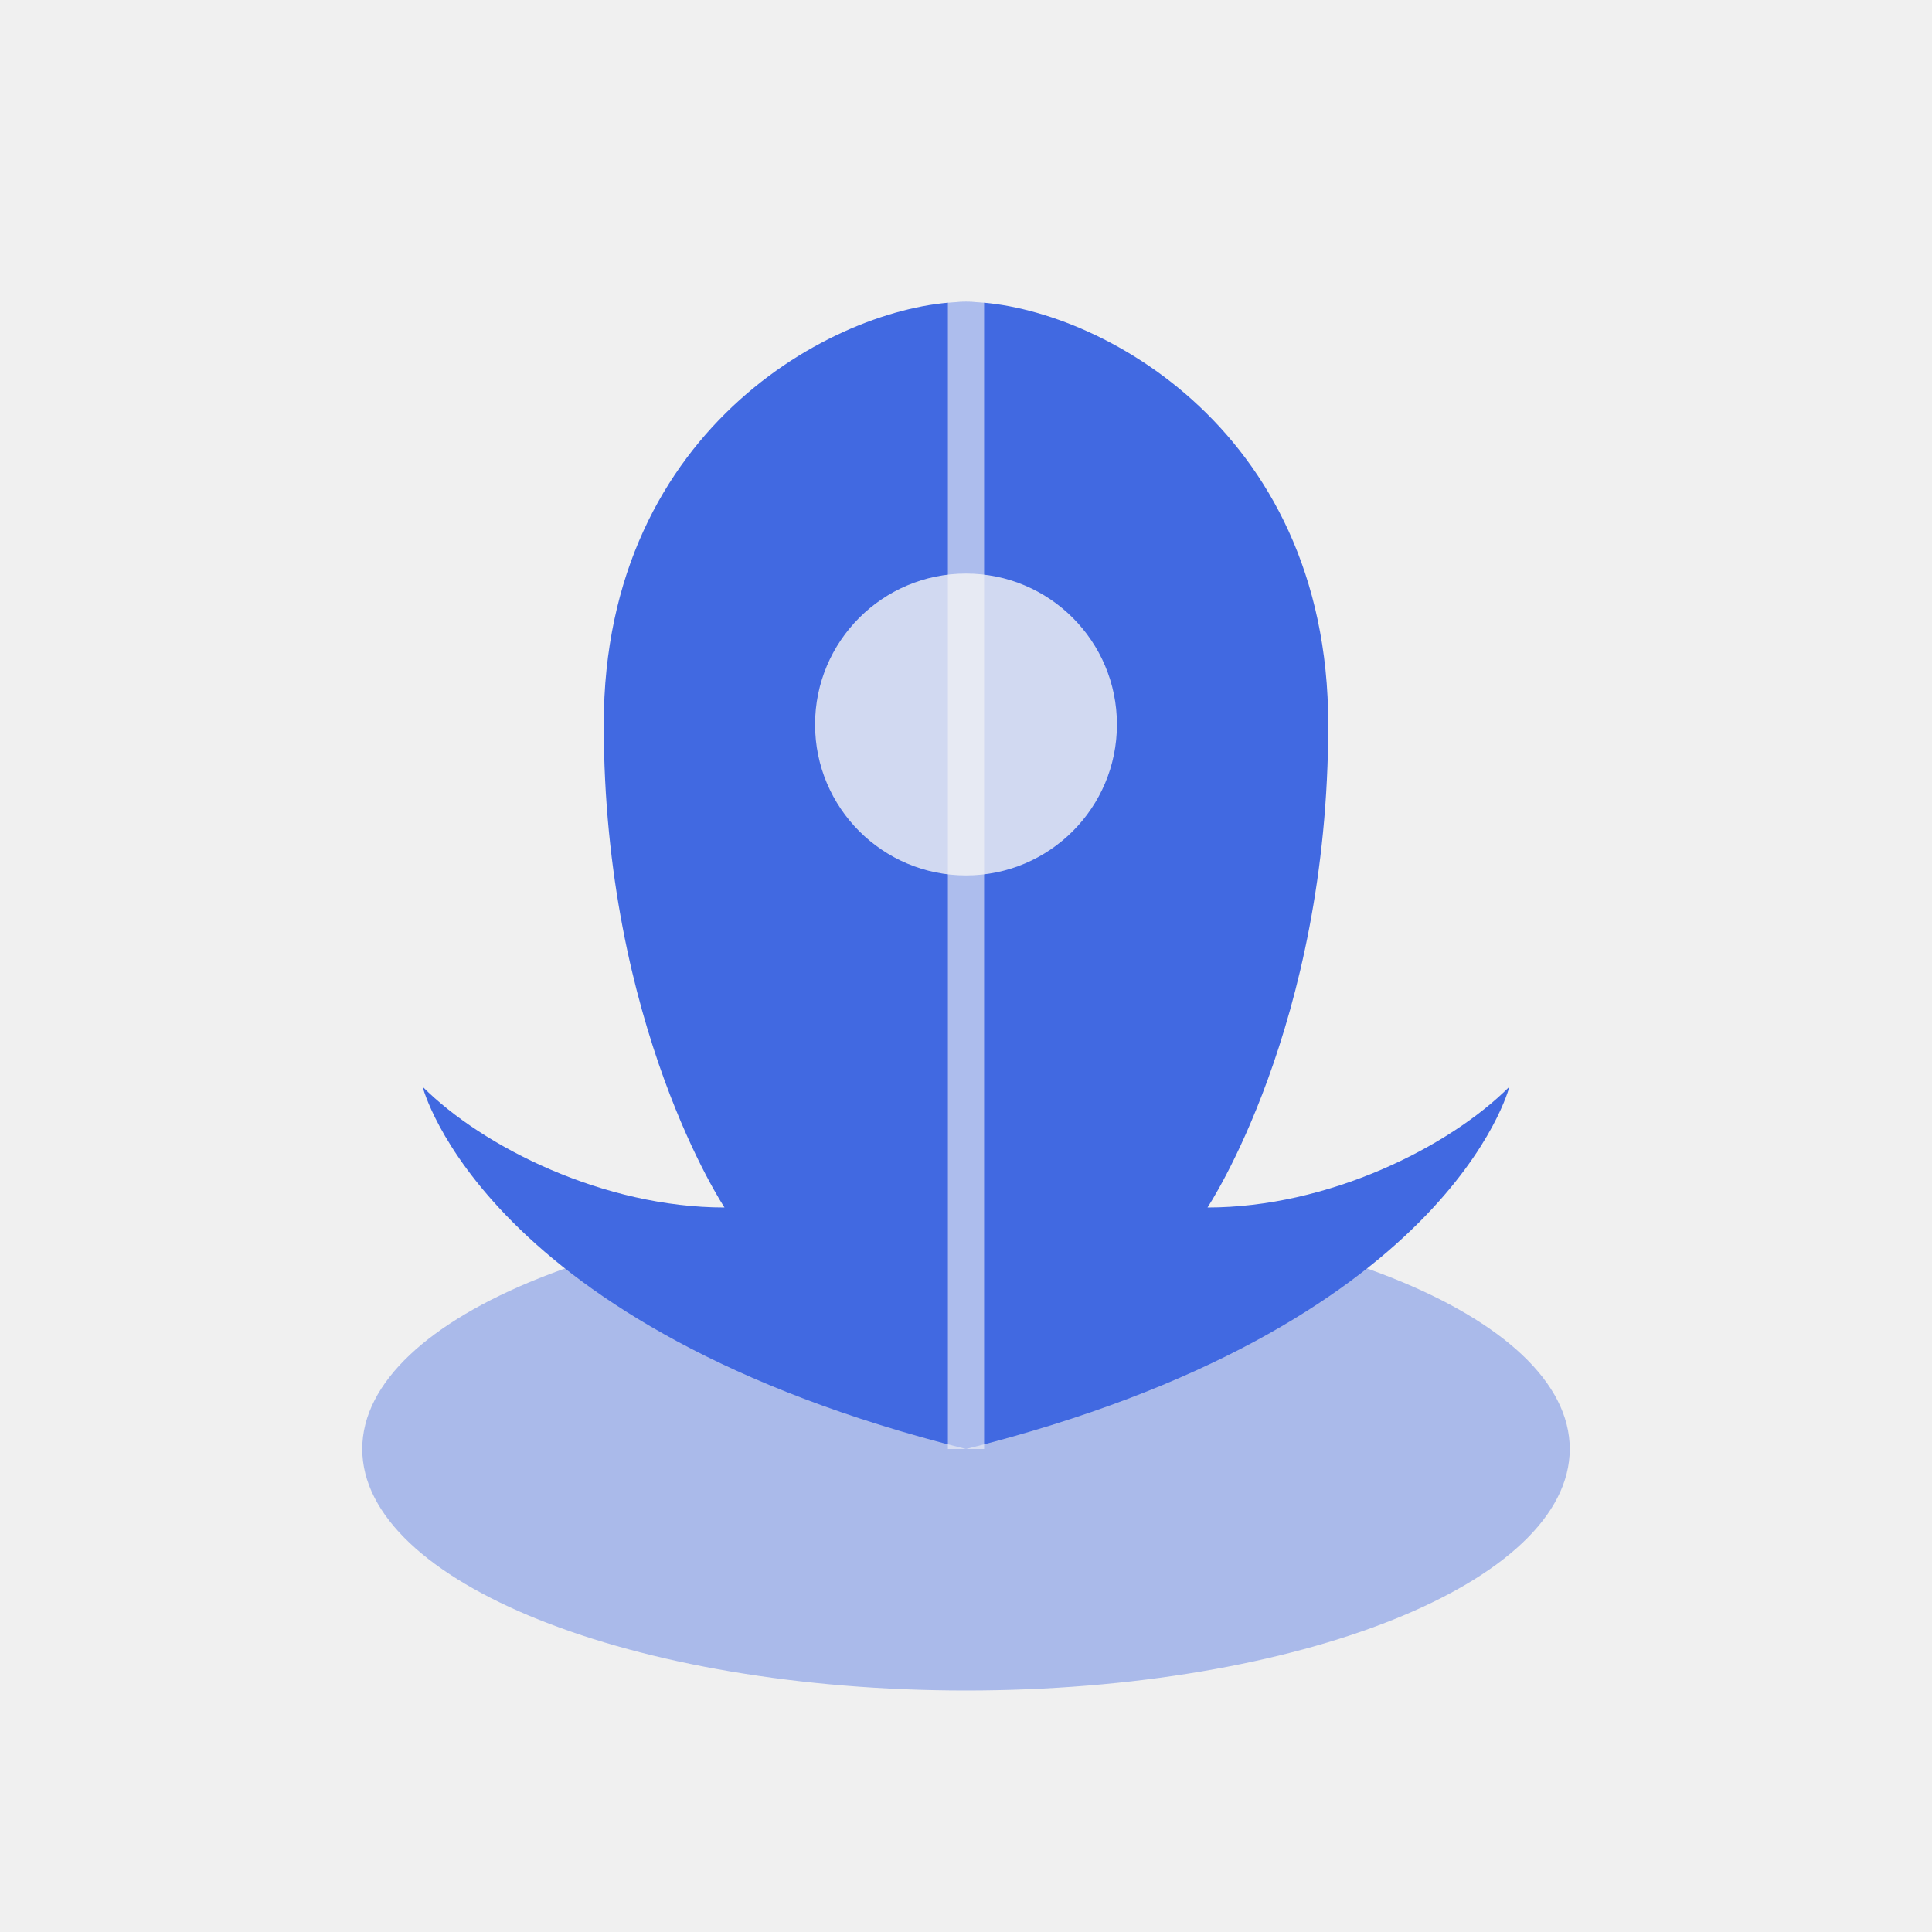
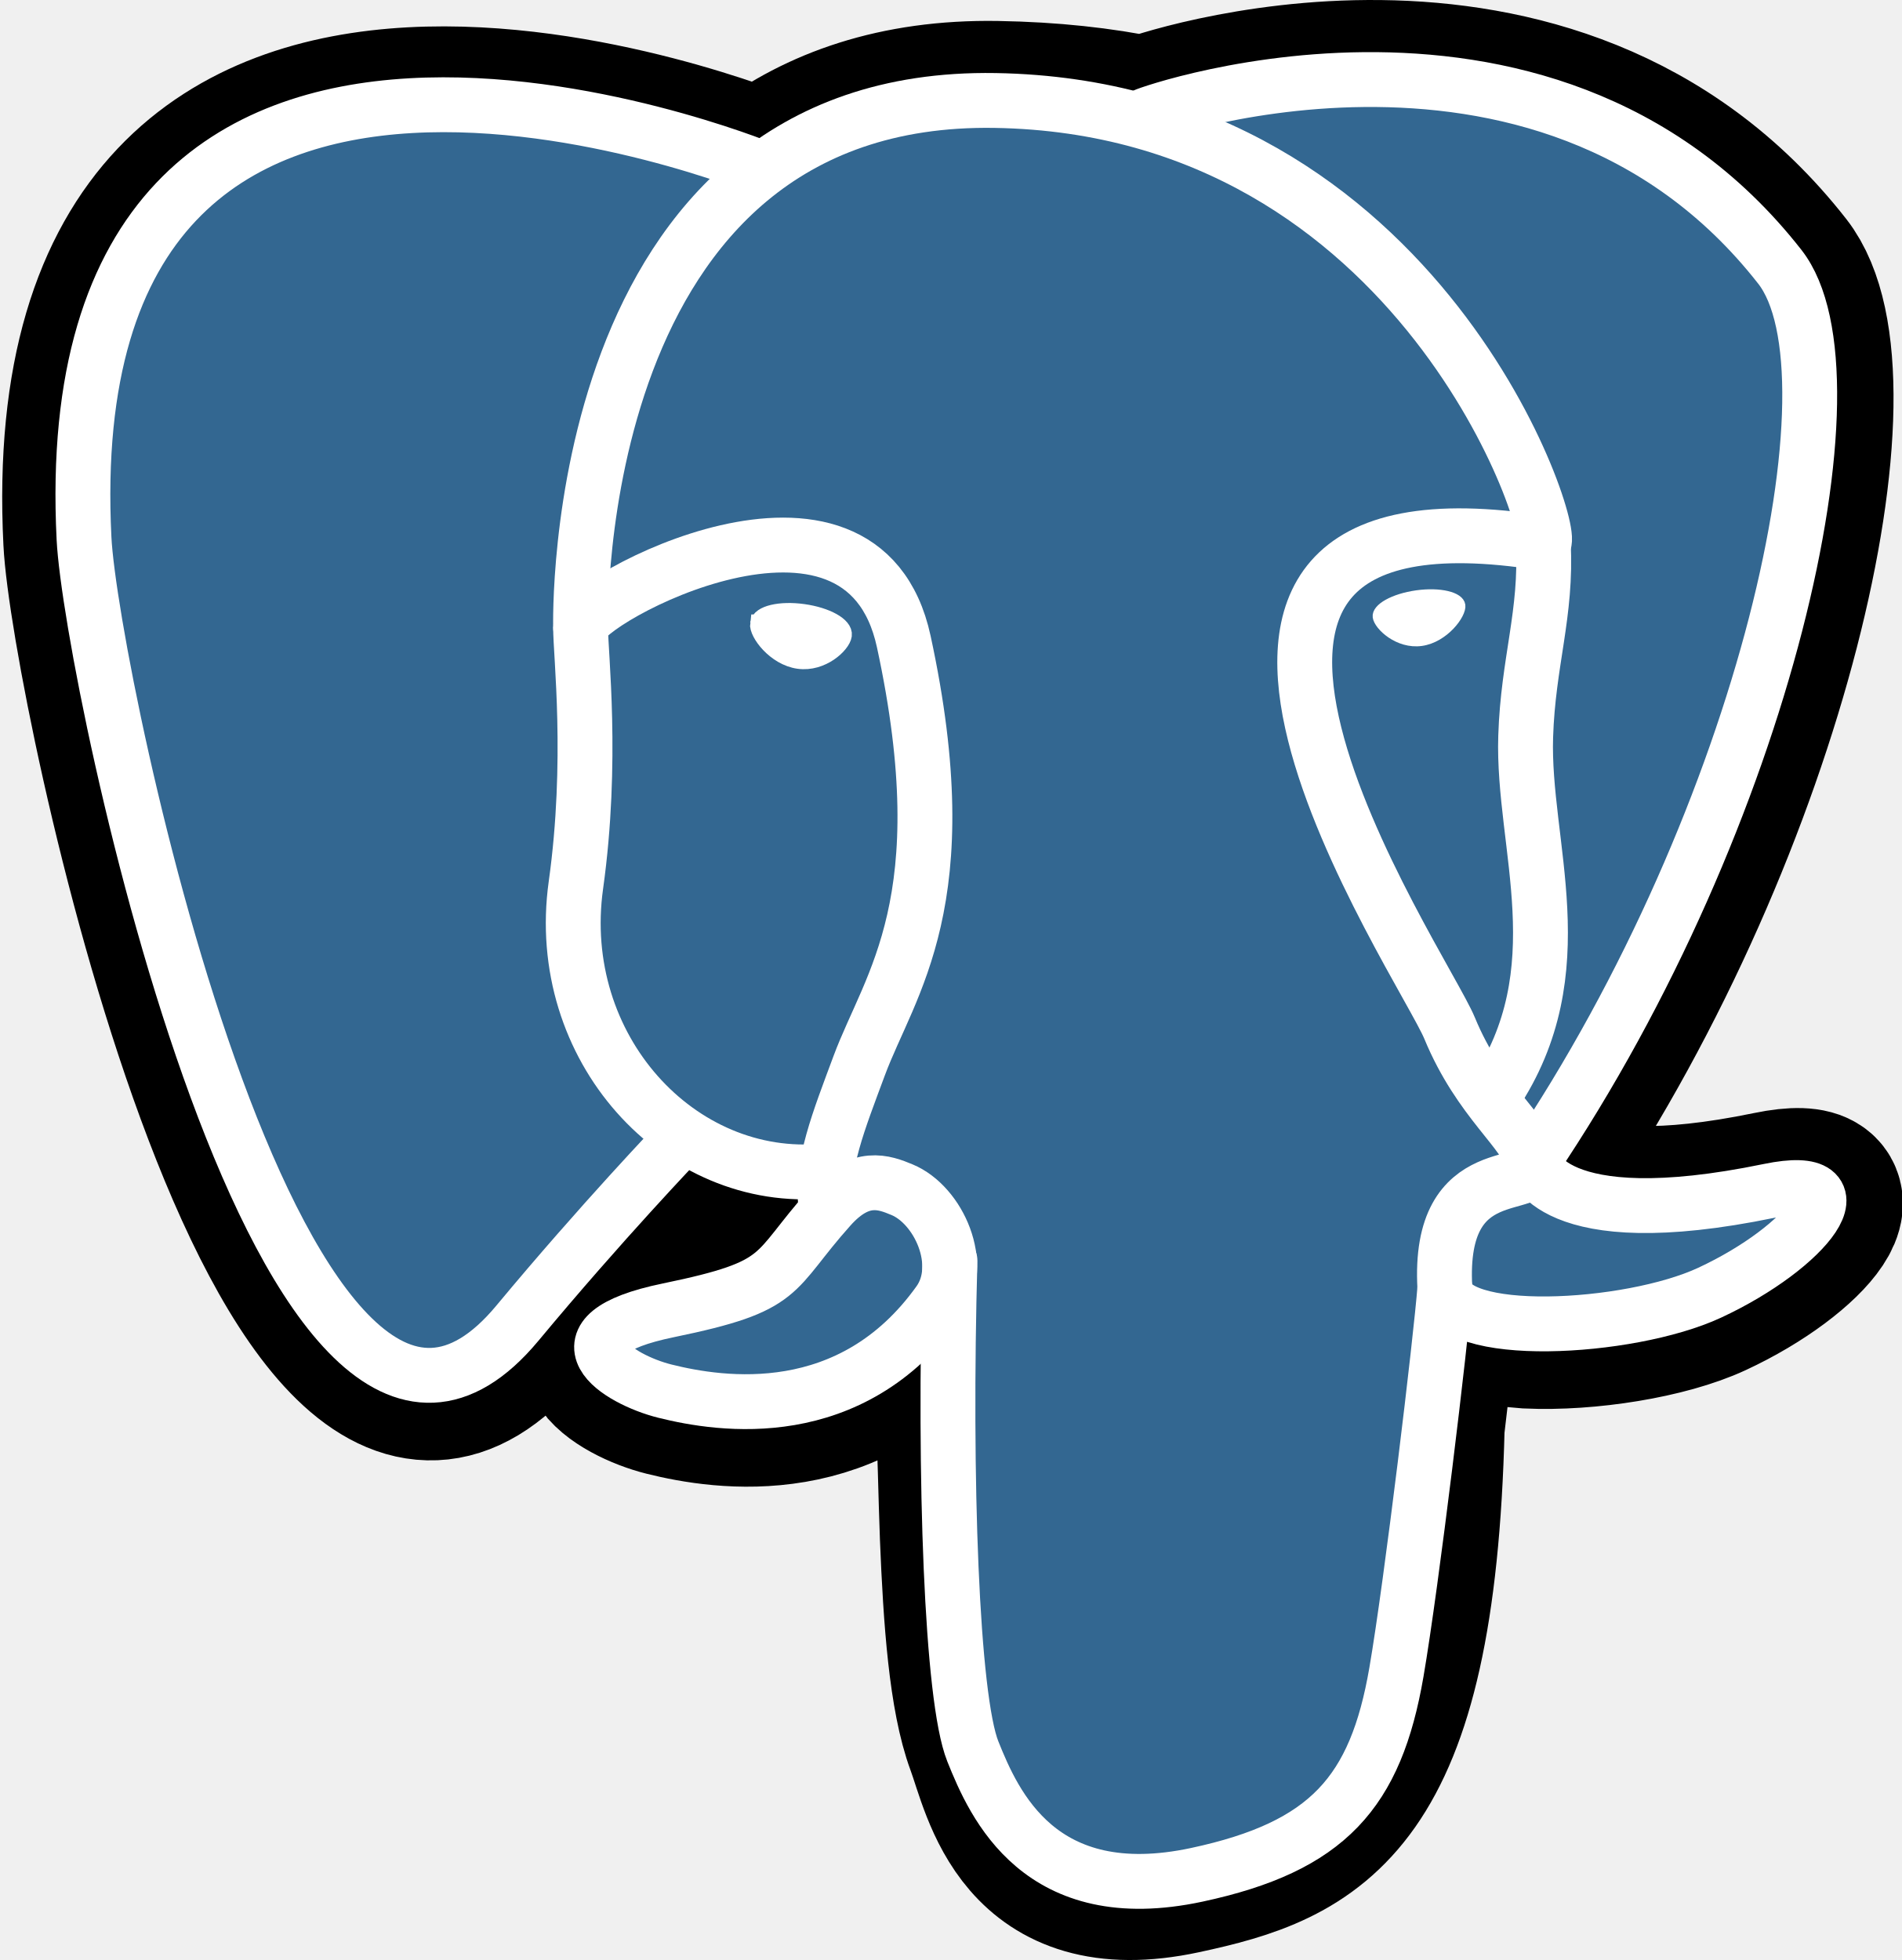
- <svg xmlns="http://www.w3.org/2000/svg" viewBox="0 0 32 32" fill="none">
-   <ellipse cx="16" cy="24" rx="10" ry="4" fill="#4169E1" opacity="0.4" />
-   <path d="M16 5C14 5 10 7 10 12C10 17 12 20 12 20C10 20 8 19 7 18C7 18 8 22 16 24C24 22 25 18 25 18C24 19 22 20 20 20C20 20 22 17 22 12C22 7 18 5 16 5Z" fill="#4169E1" />
-   <path d="M16 5V24" stroke="#F5F5F5" stroke-width="0.6" opacity="0.6" />
-   <circle cx="16" cy="12" r="2.5" fill="#F5F5F5" opacity="0.8" />
+ <svg xml:space="preserve" viewBox="0 0 432.071 445.383">
+   <g style="fill-rule:nonzero;clip-rule:nonzero;fill:none;stroke:#fff;stroke-width:12.465;stroke-linecap:round;stroke-linejoin:round;stroke-miterlimit:4">
+     <path d="M323.205 324.227c2.833-23.601 1.984-27.062 19.563-23.239l4.463.392c13.517.615 31.199-2.174 41.587-7 22.362-10.376 35.622-27.7 13.572-23.148-50.297 10.376-53.755-6.655-53.755-6.655 53.111-78.803 75.313-178.836 56.149-203.322-52.27-66.789-142.748-35.206-144.262-34.386l-.482.089c-9.938-2.062-21.06-3.294-33.554-3.496-22.761-.374-40.032 5.967-53.133 15.904 0 0-161.408-66.498-153.899 83.628 1.597 31.936 45.777 241.655 98.47 178.31 19.259-23.163 37.871-42.748 37.871-42.748 9.242 6.14 20.307 9.272 31.912 8.147l.897-.765c-.281 2.876-.157 5.689.359 9.019-13.572 15.167-9.584 17.83-36.723 23.416-27.457 5.659-11.326 15.734-.797 18.367 12.768 3.193 42.305 7.716 62.268-20.224l-.795 3.188c5.325 4.26 4.965 30.619 5.72 49.452.756 18.834 2.017 36.409 5.856 46.771 3.839 10.36 8.369 37.05 44.036 29.406 29.809-6.388 52.6-15.582 54.677-101.107" style="fill:#000;stroke:#000;stroke-width:37.395;stroke-linecap:butt;stroke-linejoin:miter" />
+     <path d="M402.395 271.23c-50.302 10.376-53.76-6.655-53.76-6.655 53.111-78.808 75.313-178.843 56.153-203.326-52.27-66.785-142.752-35.2-144.262-34.38l-.486.087c-9.938-2.063-21.06-3.292-33.56-3.496-22.761-.373-40.026 5.967-53.127 15.902 0 0-161.411-66.495-153.904 83.63 1.597 31.938 45.776 241.657 98.471 178.312 19.26-23.163 37.869-42.748 37.869-42.748 9.243 6.14 20.308 9.272 31.908 8.147l.901-.765c-.28 2.876-.152 5.689.361 9.019-13.575 15.167-9.586 17.83-36.723 23.416-27.459 5.659-11.328 15.734-.796 18.367 12.768 3.193 42.307 7.716 62.266-20.224l-.796 3.188c5.319 4.26 9.054 27.711 8.428 48.969-.626 21.259-1.044 35.854 3.147 47.254 4.191 11.4 8.368 37.05 44.042 29.406 29.809-6.388 45.256-22.942 47.405-50.555 1.525-19.631 4.976-16.729 5.194-34.28l2.768-8.309c3.192-26.611.507-35.196 18.872-31.203l4.463.392c13.517.615 31.208-2.174 41.591-7 22.358-10.376 35.618-27.7 13.573-23.148z" style="fill:#336791;stroke:none" stroke="none" />
+     <path d="M215.866 286.484c-1.385 49.516.348 99.377 5.193 111.495 4.848 12.118 15.223 35.688 50.9 28.045 29.806-6.39 40.651-18.756 45.357-46.051 3.466-20.082 10.148-75.854 11.005-87.281M173.104 38.256S11.583-27.76 19.092 122.365c1.597 31.938 45.779 241.664 98.473 178.316 19.256-23.166 36.671-41.335 36.671-41.335M260.349 26.207c-5.591 1.753 89.848-34.889 144.087 34.417 19.159 24.484-3.043 124.519-56.153 203.329" />
+     <path d="M348.282 263.953s3.461 17.036 53.764 6.653c22.04-4.552 8.776 12.774-13.577 23.155-18.345 8.514-59.474 10.696-60.146-1.069-1.729-30.355 21.647-21.133 19.96-28.739-1.525-6.85-11.979-13.573-18.894-30.338-6.037-14.633-82.796-126.849 21.287-110.183 3.813-.789-27.146-99.002-124.553-100.599-97.385-1.597-94.19 119.762-94.19 119.762" style="stroke-linejoin:bevel" />
+     <path d="M188.604 274.334c-13.577 15.166-9.584 17.829-36.723 23.417-27.459 5.66-11.326 15.733-.797 18.365 12.768 3.195 42.307 7.718 62.266-20.229 6.078-8.509-.036-22.086-8.385-25.547-4.034-1.671-9.428-3.765-16.361 3.994z" />
+     <path d="M187.715 274.069c-1.368-8.917 2.93-19.528 7.536-31.942 6.922-18.626 22.893-37.255 10.117-96.339-9.523-44.029-73.396-9.163-73.436-3.193-.039 5.968 2.889 30.26-1.067 58.548-5.162 36.913 23.488 68.132 56.479 64.938" />
+     <path d="M172.517 141.7c-.288 2.039 3.733 7.48 8.976 8.207 5.234.73 9.714-3.522 9.998-5.559.284-2.039-3.732-4.285-8.977-5.015-5.237-.731-9.719.333-9.996 2.367z" style="fill:#fff;stroke-width:4.155;stroke-linecap:butt;stroke-linejoin:miter" />
+     <path d="M331.941 137.543c.284 2.039-3.732 7.48-8.976 8.207-5.238.73-9.718-3.522-10.005-5.559-.277-2.039 3.74-4.285 8.979-5.015 5.239-.73 9.718.333 10.002 2.368z" style="fill:#fff;stroke-width:2.078;stroke-linecap:butt;stroke-linejoin:miter" />
+     <path d="M350.676 123.432c.863 15.994-3.445 26.888-3.988 43.914-.804 24.748 11.799 53.074-7.191 81.435" />
+   </g>
</svg>
